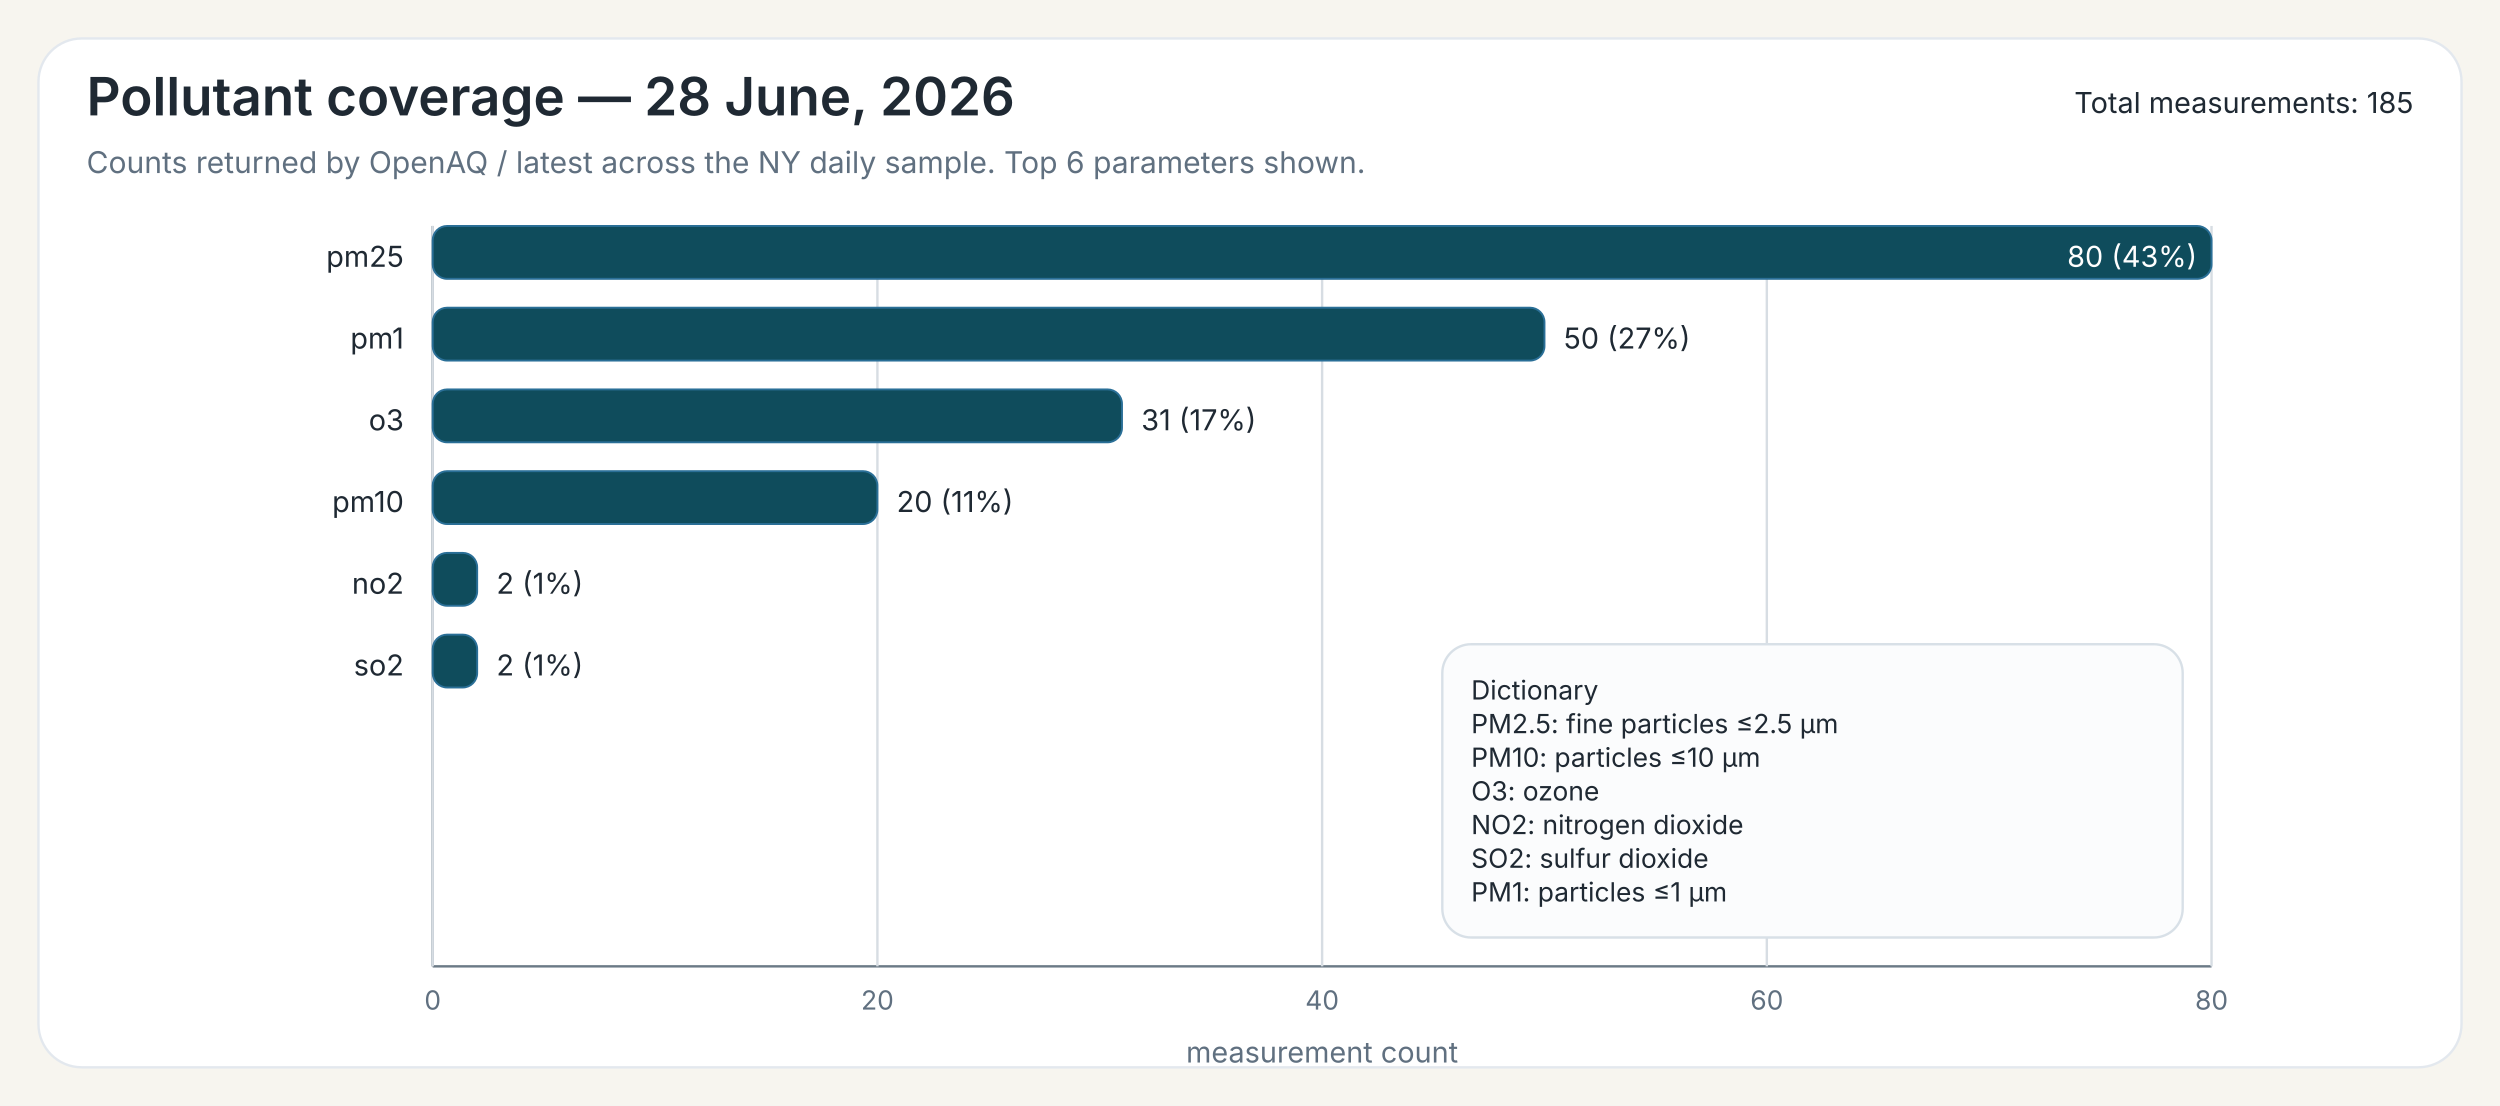
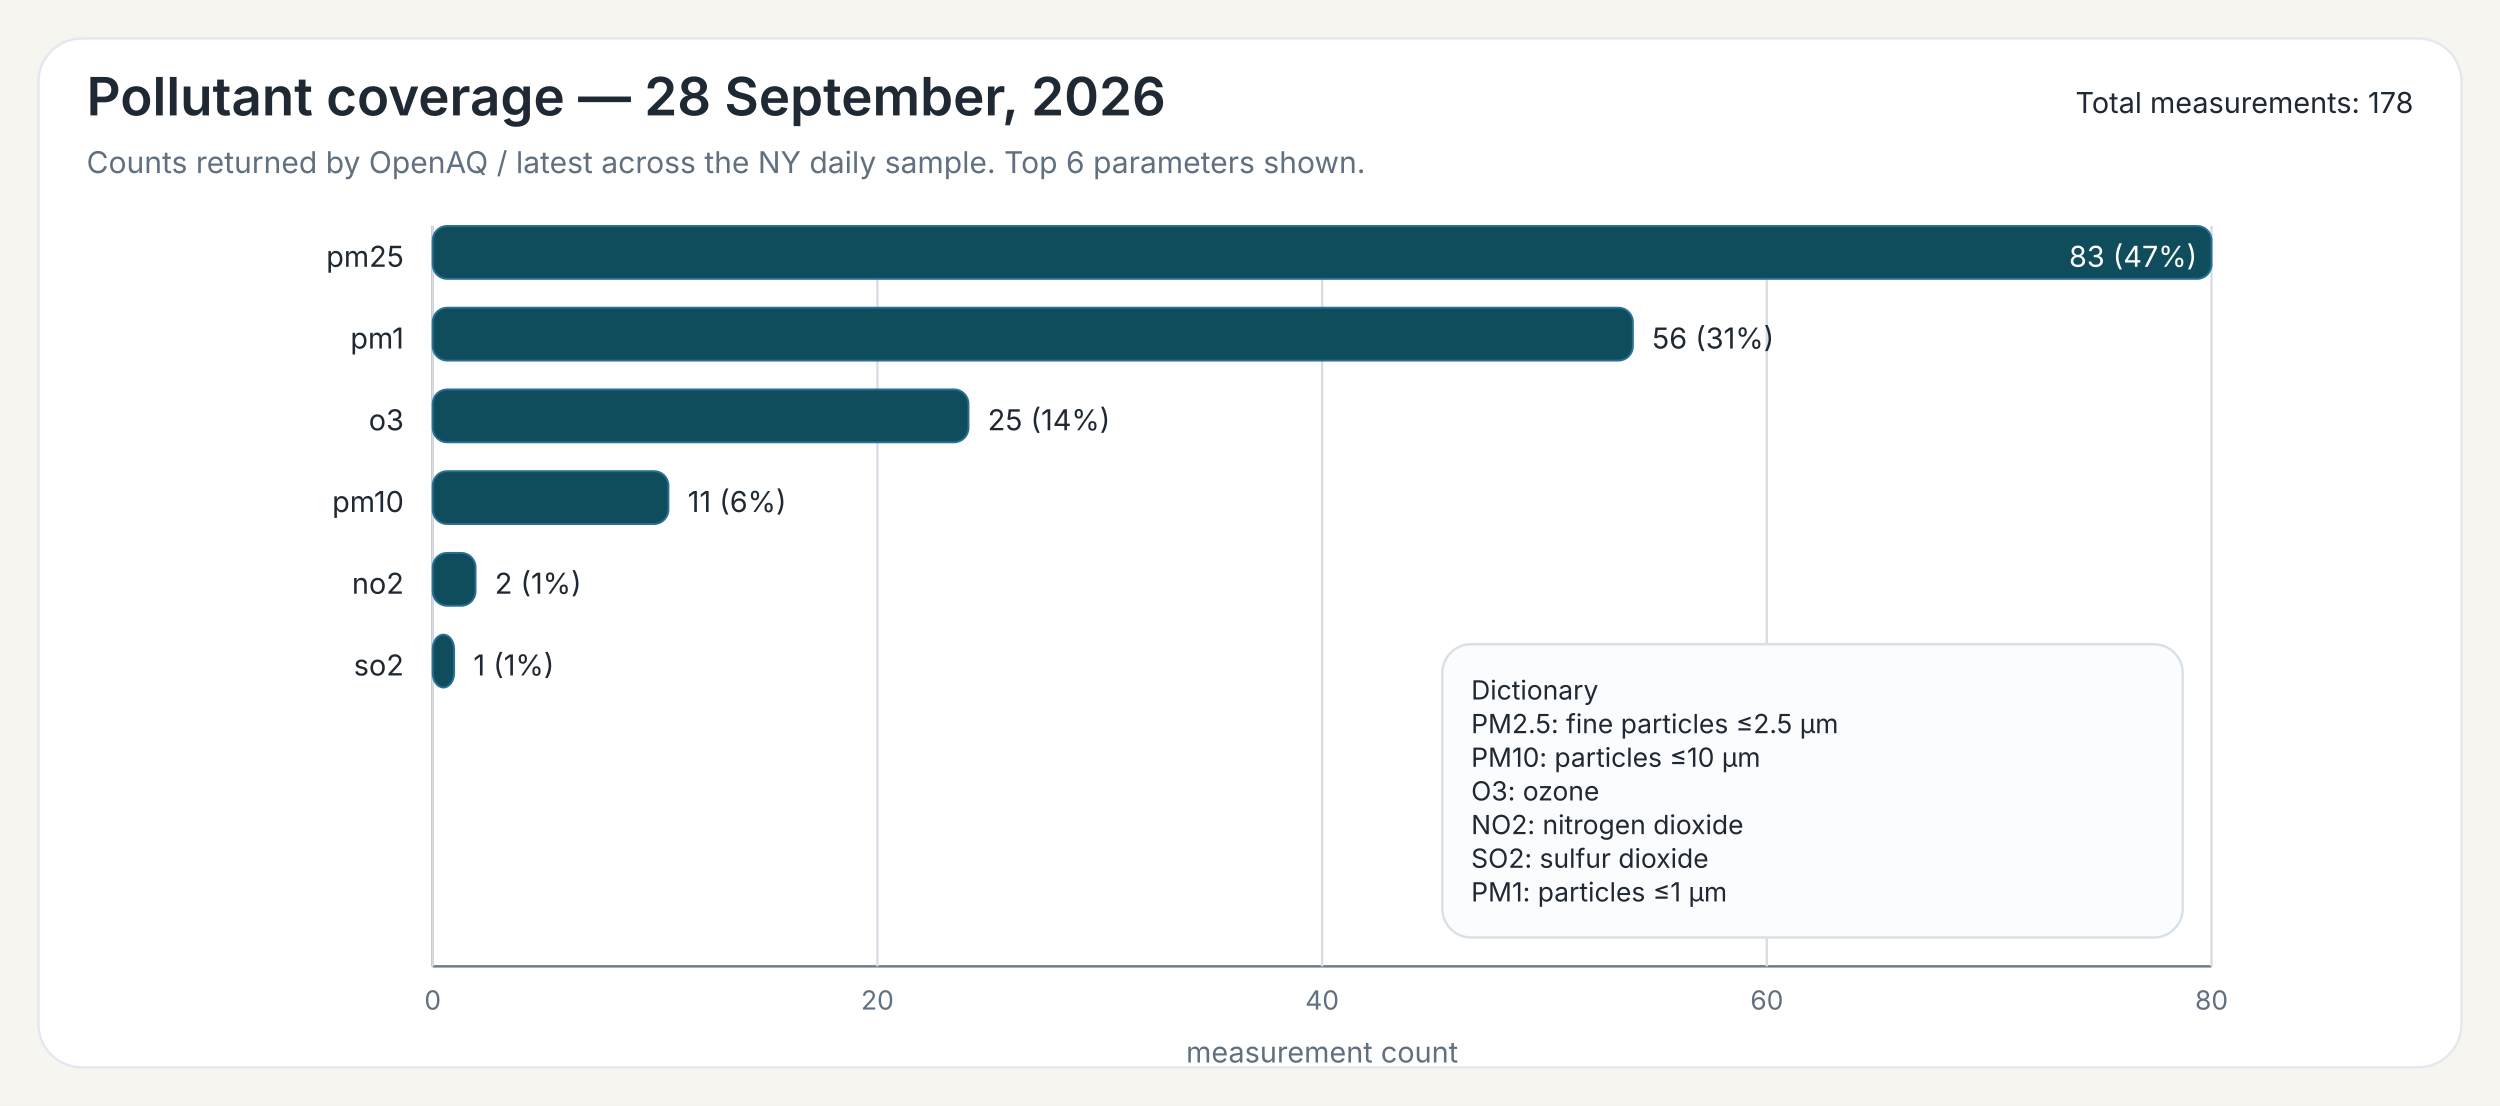
<svg xmlns="http://www.w3.org/2000/svg" width="1040" height="460">
  <rect x="0" y="0" width="1040" height="460" fill="#F7F5EF" />
  <rect x="16" y="16" width="1008" height="428" rx="18" ry="18" fill="#FFFFFF" stroke="#E3E8EE" stroke-width="1" />
-   <text x="36" y="48" font-family="Public Sans, Inter, Aptos, Segoe UI, Arial, sans-serif" font-size="22" font-weight="600" fill="#1F2933">Pollutant coverage — 28 June, 2026</text>
+   <text x="36" y="48" font-family="Public Sans, Inter, Aptos, Segoe UI, Arial, sans-serif" font-size="22" font-weight="600" fill="#1F2933">Pollutant coverage — 28 September, 2026</text>
  <text x="36" y="72" font-family="Public Sans, Inter, Aptos, Segoe UI, Arial, sans-serif" font-size="12.5" font-weight="400" fill="#607080">Counts returned by OpenAQ / latest across the NY daily sample. Top 6 parameters shown.</text>
-   <text x="1004" y="47" font-family="Public Sans, Inter, Aptos, Segoe UI, Arial, sans-serif" font-size="12" text-anchor="end" fill="#1F2933">Total measurements: 185</text>
+   <text x="1004" y="47" font-family="Public Sans, Inter, Aptos, Segoe UI, Arial, sans-serif" font-size="12" text-anchor="end" fill="#1F2933">Total measurements: 178</text>
  <line x1="180" y1="94" x2="180" y2="402" stroke="#6B7A86" stroke-width="1" />
  <line x1="180" y1="402" x2="920" y2="402" stroke="#6B7A86" stroke-width="1" />
  <line x1="180.00" y1="94" x2="180.00" y2="402" stroke="#D7DDE3" stroke-width="1" />
  <text x="180.00" y="420" font-family="Inter, Aptos, Segoe UI, Arial, sans-serif" font-size="11" text-anchor="middle" fill="#607080">0</text>
  <line x1="365.00" y1="94" x2="365.00" y2="402" stroke="#D7DDE3" stroke-width="1" />
  <text x="365.00" y="420" font-family="Inter, Aptos, Segoe UI, Arial, sans-serif" font-size="11" text-anchor="middle" fill="#607080">20</text>
  <line x1="550.00" y1="94" x2="550.00" y2="402" stroke="#D7DDE3" stroke-width="1" />
  <text x="550.00" y="420" font-family="Inter, Aptos, Segoe UI, Arial, sans-serif" font-size="11" text-anchor="middle" fill="#607080">40</text>
  <line x1="735.00" y1="94" x2="735.00" y2="402" stroke="#D7DDE3" stroke-width="1" />
  <text x="735.00" y="420" font-family="Inter, Aptos, Segoe UI, Arial, sans-serif" font-size="11" text-anchor="middle" fill="#607080">60</text>
  <line x1="920.00" y1="94" x2="920.00" y2="402" stroke="#D7DDE3" stroke-width="1" />
  <text x="920.00" y="420" font-family="Inter, Aptos, Segoe UI, Arial, sans-serif" font-size="11" text-anchor="middle" fill="#607080">80</text>
  <text x="550.00" y="442" font-family="Inter, Aptos, Segoe UI, Arial, sans-serif" font-size="12" text-anchor="middle" fill="#607080">measurement count</text>
  <text x="168" y="111" font-family="Inter, Aptos, Segoe UI, Arial, sans-serif" font-size="12" text-anchor="end" fill="#1F2933">pm25</text>
  <rect x="180" y="94" width="740.00" height="22" rx="6" ry="6" fill="#0F4C5C" stroke="#2A6F97" stroke-width="0.8" />
-   <text x="914.00" y="111" font-family="Inter, Aptos, Segoe UI, Arial, sans-serif" font-size="12" fill="white" text-anchor="end">80 (43%)</text>
+   <text x="914.00" y="111" font-family="Inter, Aptos, Segoe UI, Arial, sans-serif" font-size="12" fill="white" text-anchor="end">83 (47%)</text>
  <text x="168" y="145" font-family="Inter, Aptos, Segoe UI, Arial, sans-serif" font-size="12" text-anchor="end" fill="#1F2933">pm1</text>
-   <rect x="180" y="128" width="462.50" height="22" rx="6" ry="6" fill="#0F4C5C" stroke="#2A6F97" stroke-width="0.8" />
-   <text x="650.50" y="145" font-family="Inter, Aptos, Segoe UI, Arial, sans-serif" font-size="12" fill="#1F2933">50 (27%)</text>
+   <rect x="180" y="128" width="499.28" height="22" rx="6" ry="6" fill="#0F4C5C" stroke="#2A6F97" stroke-width="0.8" />
+   <text x="687.28" y="145" font-family="Inter, Aptos, Segoe UI, Arial, sans-serif" font-size="12" fill="#1F2933">56 (31%)</text>
  <text x="168" y="179" font-family="Inter, Aptos, Segoe UI, Arial, sans-serif" font-size="12" text-anchor="end" fill="#1F2933">o3</text>
-   <rect x="180" y="162" width="286.75" height="22" rx="6" ry="6" fill="#0F4C5C" stroke="#2A6F97" stroke-width="0.8" />
-   <text x="474.75" y="179" font-family="Inter, Aptos, Segoe UI, Arial, sans-serif" font-size="12" fill="#1F2933">31 (17%)</text>
+   <rect x="180" y="162" width="222.89" height="22" rx="6" ry="6" fill="#0F4C5C" stroke="#2A6F97" stroke-width="0.8" />
+   <text x="410.89" y="179" font-family="Inter, Aptos, Segoe UI, Arial, sans-serif" font-size="12" fill="#1F2933">25 (14%)</text>
  <text x="168" y="213" font-family="Inter, Aptos, Segoe UI, Arial, sans-serif" font-size="12" text-anchor="end" fill="#1F2933">pm10</text>
-   <rect x="180" y="196" width="185.00" height="22" rx="6" ry="6" fill="#0F4C5C" stroke="#2A6F97" stroke-width="0.8" />
-   <text x="373.00" y="213" font-family="Inter, Aptos, Segoe UI, Arial, sans-serif" font-size="12" fill="#1F2933">20 (11%)</text>
+   <rect x="180" y="196" width="98.07" height="22" rx="6" ry="6" fill="#0F4C5C" stroke="#2A6F97" stroke-width="0.8" />
+   <text x="286.07" y="213" font-family="Inter, Aptos, Segoe UI, Arial, sans-serif" font-size="12" fill="#1F2933">11 (6%)</text>
  <text x="168" y="247" font-family="Inter, Aptos, Segoe UI, Arial, sans-serif" font-size="12" text-anchor="end" fill="#1F2933">no2</text>
-   <rect x="180" y="230" width="18.50" height="22" rx="6" ry="6" fill="#0F4C5C" stroke="#2A6F97" stroke-width="0.8" />
-   <text x="206.50" y="247" font-family="Inter, Aptos, Segoe UI, Arial, sans-serif" font-size="12" fill="#1F2933">2 (1%)</text>
+   <rect x="180" y="230" width="17.83" height="22" rx="6" ry="6" fill="#0F4C5C" stroke="#2A6F97" stroke-width="0.8" />
+   <text x="205.83" y="247" font-family="Inter, Aptos, Segoe UI, Arial, sans-serif" font-size="12" fill="#1F2933">2 (1%)</text>
  <text x="168" y="281" font-family="Inter, Aptos, Segoe UI, Arial, sans-serif" font-size="12" text-anchor="end" fill="#1F2933">so2</text>
-   <rect x="180" y="264" width="18.50" height="22" rx="6" ry="6" fill="#0F4C5C" stroke="#2A6F97" stroke-width="0.8" />
-   <text x="206.50" y="281" font-family="Inter, Aptos, Segoe UI, Arial, sans-serif" font-size="12" fill="#1F2933">2 (1%)</text>
+   <rect x="180" y="264" width="8.92" height="22" rx="6" ry="6" fill="#0F4C5C" stroke="#2A6F97" stroke-width="0.8" />
+   <text x="196.92" y="281" font-family="Inter, Aptos, Segoe UI, Arial, sans-serif" font-size="12" fill="#1F2933">1 (1%)</text>
  <rect x="600.00" y="268.00" width="308" height="122" rx="12" ry="12" fill="#FBFCFD" stroke="#D8E0E7" stroke-width="1" />
  <text x="612.00" y="291.00" font-family="Inter, Aptos, Segoe UI, Arial, sans-serif" font-size="11" fill="#1F2933">Dictionary</text>
  <text x="612.00" y="305.00" font-family="Inter, Aptos, Segoe UI, Arial, sans-serif" font-size="11" fill="#1F2933">PM2.5: fine particles ≤2.5 µm</text>
  <text x="612.00" y="319.00" font-family="Inter, Aptos, Segoe UI, Arial, sans-serif" font-size="11" fill="#1F2933">PM10: particles ≤10 µm</text>
  <text x="612.00" y="333.00" font-family="Inter, Aptos, Segoe UI, Arial, sans-serif" font-size="11" fill="#1F2933">O3: ozone</text>
  <text x="612.00" y="347.00" font-family="Inter, Aptos, Segoe UI, Arial, sans-serif" font-size="11" fill="#1F2933">NO2: nitrogen dioxide</text>
  <text x="612.00" y="361.00" font-family="Inter, Aptos, Segoe UI, Arial, sans-serif" font-size="11" fill="#1F2933">SO2: sulfur dioxide</text>
  <text x="612.00" y="375.00" font-family="Inter, Aptos, Segoe UI, Arial, sans-serif" font-size="11" fill="#1F2933">PM1: particles ≤1 µm</text>
</svg>
